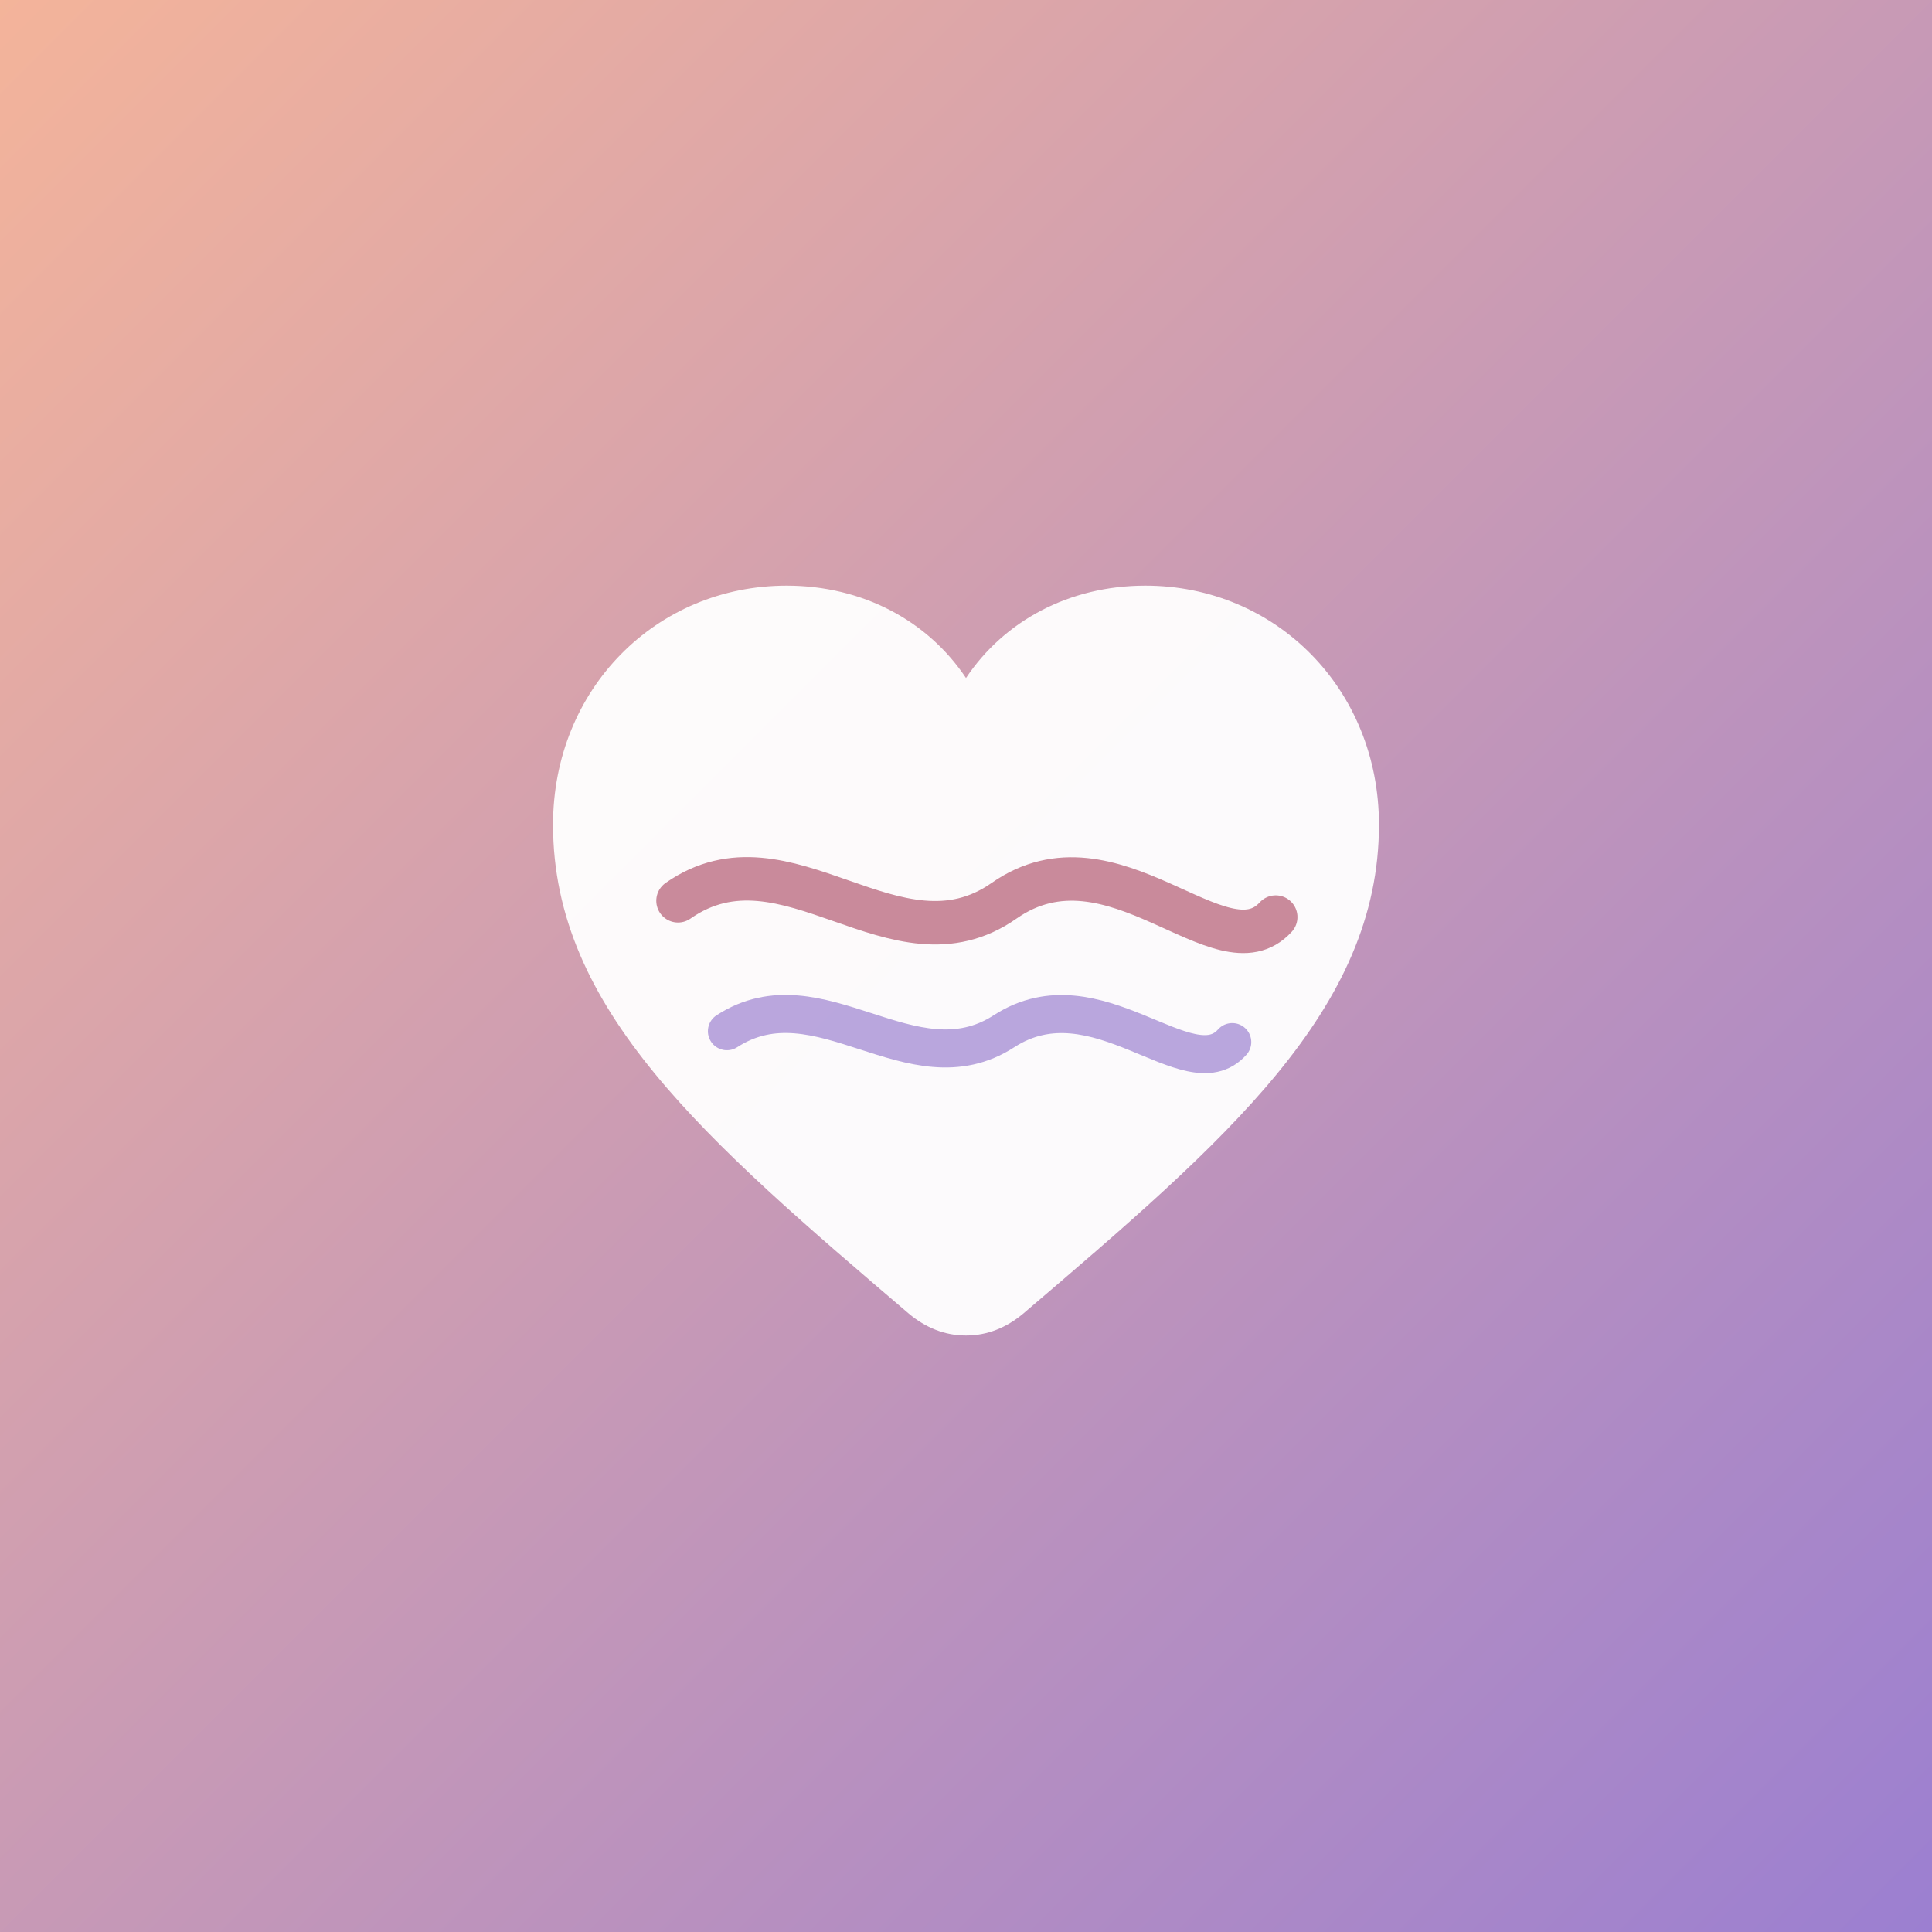
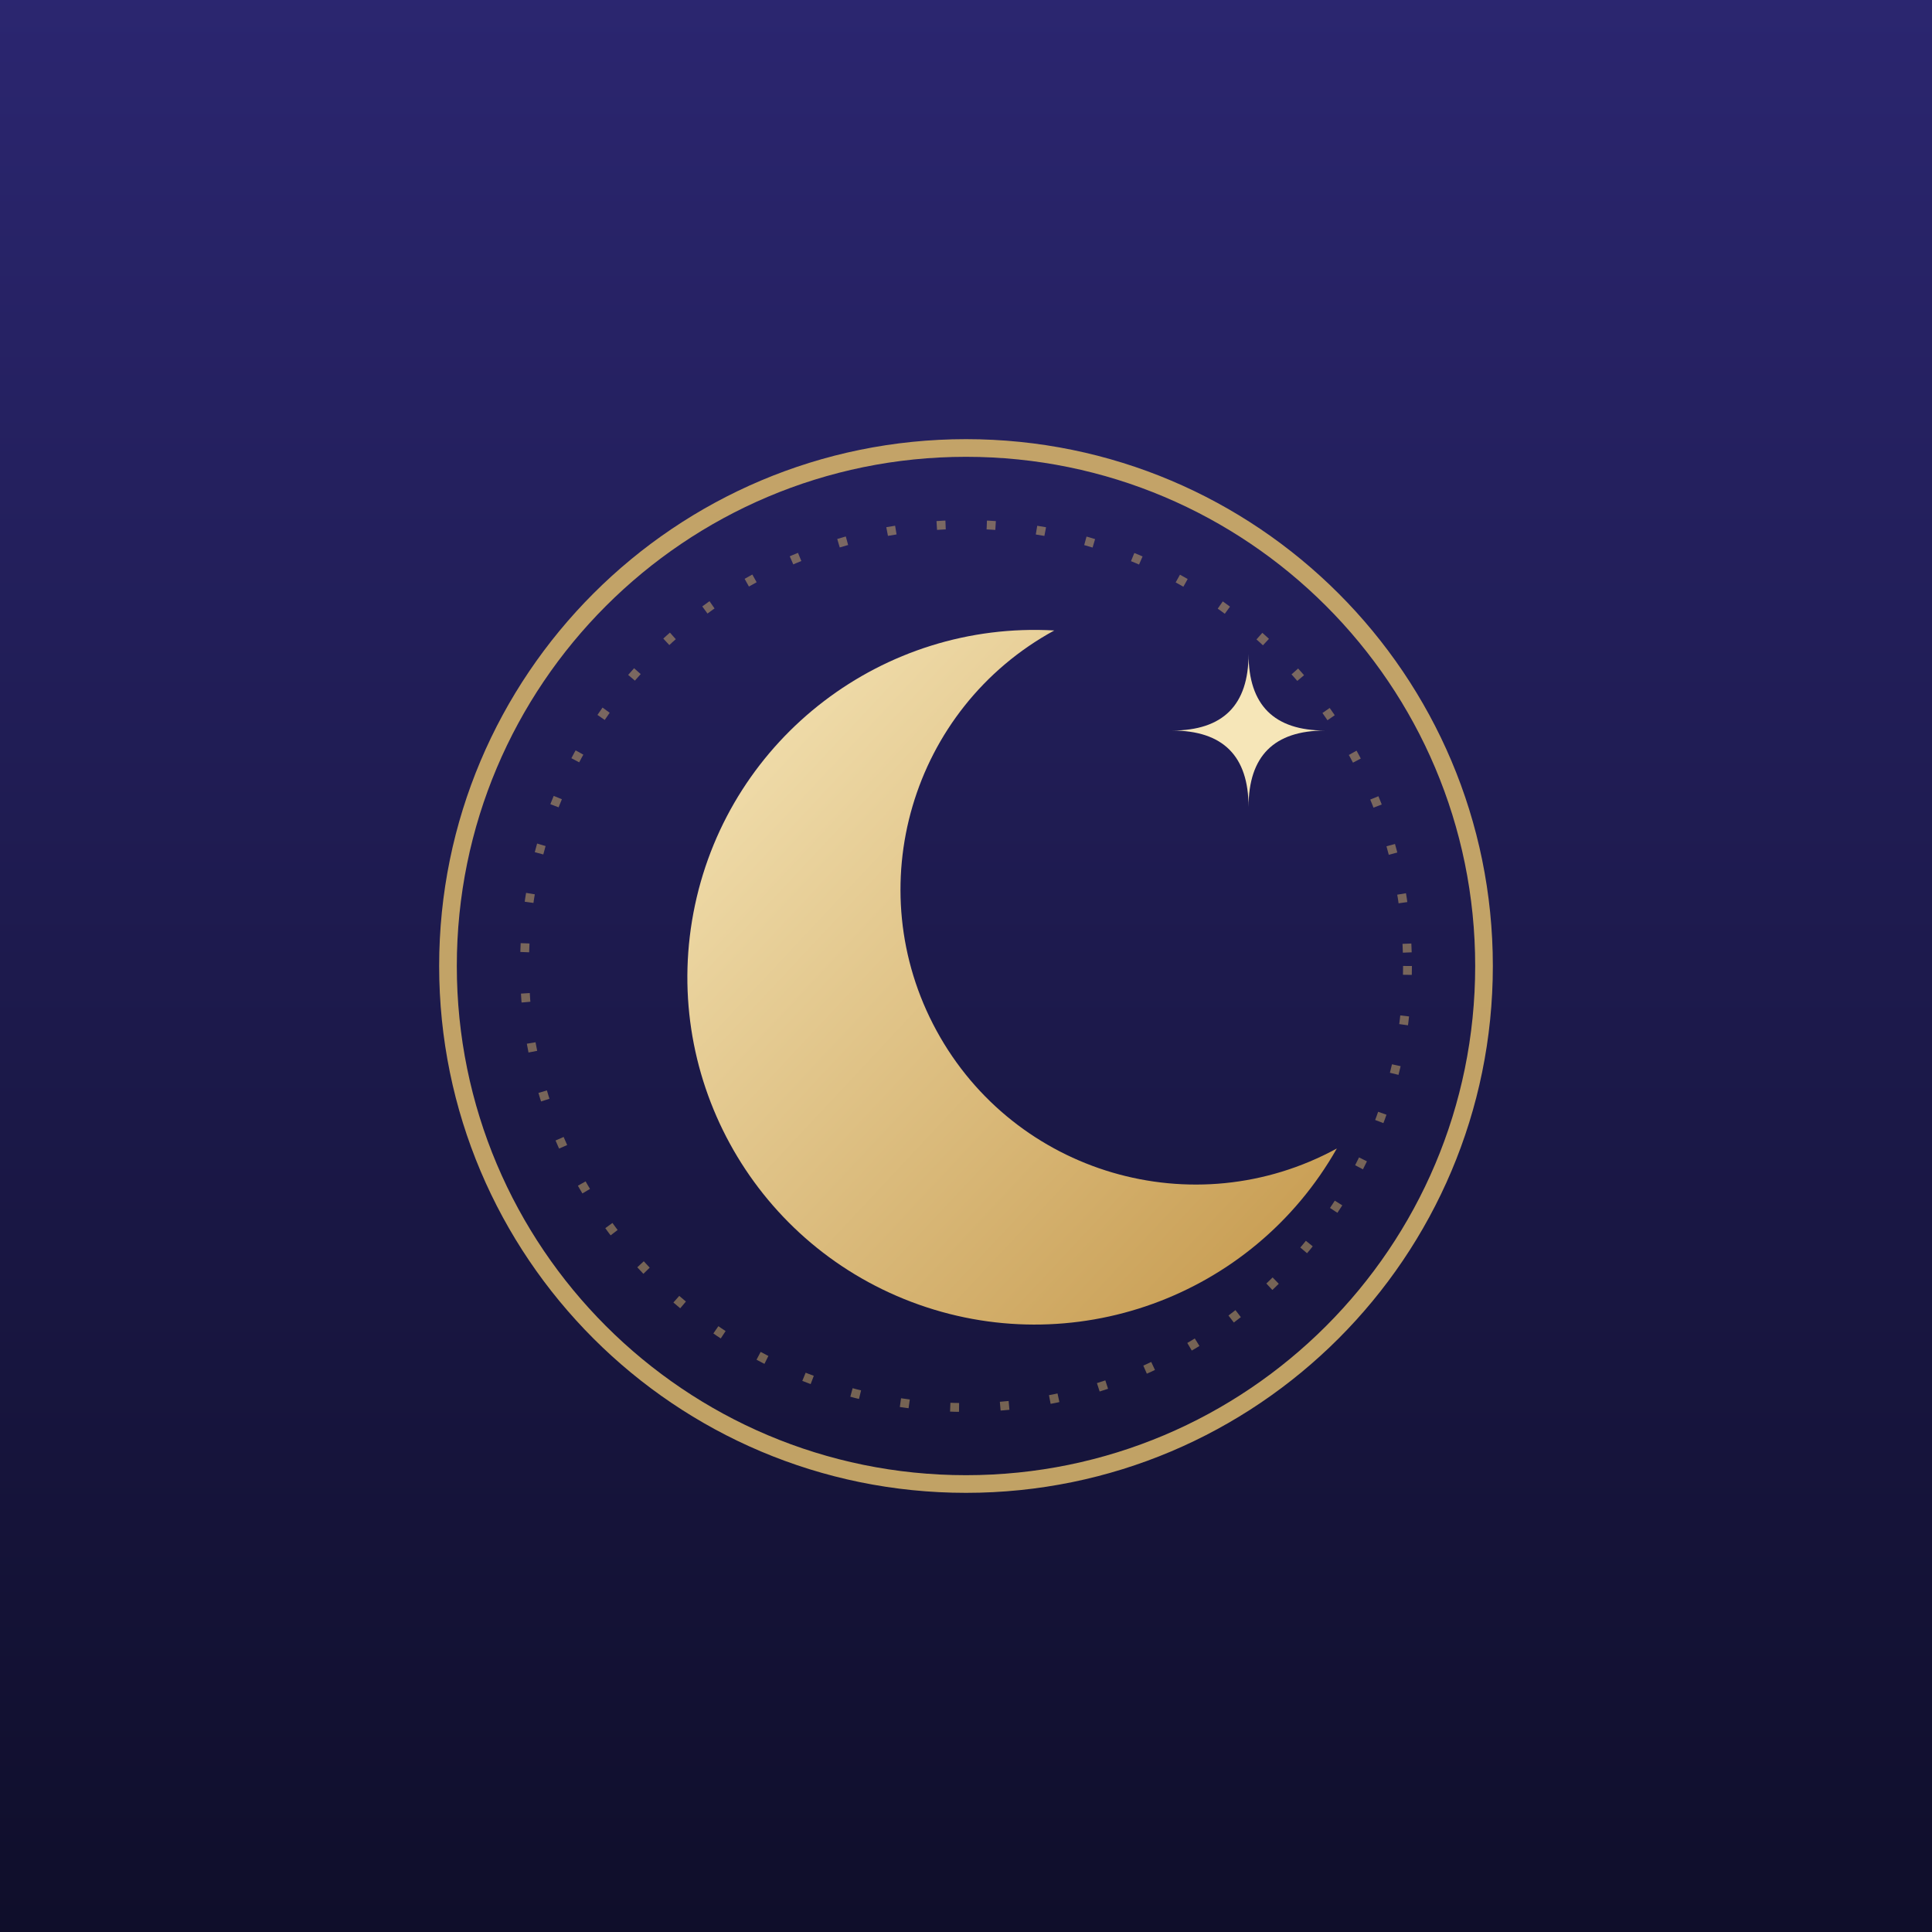
<svg xmlns="http://www.w3.org/2000/svg" viewBox="0 0 512 512">
  <defs>
-     <linearGradient id="g" x1="0" y1="0" x2="1" y2="1">
-       <stop offset="0" stop-color="#f4b49a" />
-       <stop offset="1" stop-color="#9b7fd1" />
+     <linearGradient id="g" x1="0" y1="0" x2="0" y2="1">
+       <stop offset="0" stop-color="#2b2670" />
+       <stop offset="1" stop-color="#0f0e2a" />
+     </linearGradient>
+     <linearGradient id="m" x1="0" y1="0" x2="1" y2="1">
+       <stop offset="0" stop-color="#f6e6b8" />
+       <stop offset="1" stop-color="#c4974a" />
    </linearGradient>
  </defs>
  <rect width="512" height="512" fill="url(#g)" />
-   <g transform="translate(256 256) scale(.72) translate(-256 -256)">
-     <path d="M256 392c-8 0-15-3-21-8C160 320 104 272 104 204c0-50 38-88 86-88 28 0 52 13 66 34 14-21 38-34 66-34 48 0 86 38 86 88 0 68-56 116-131 180-6 5-13 8-21 8z" fill="#fff" opacity=".95" />
-     <path d="M150 232c40-28 80 28 120 0s80 28 100 6" fill="none" stroke="#c98a9b" stroke-width="16" stroke-linecap="round" />
-     <path d="M168 280c34-22 68 22 102 0s68 22 84 4" fill="none" stroke="#a991d6" stroke-width="14" stroke-linecap="round" opacity=".8" />
+   <g transform="translate(256 256) scale(.78) translate(-256 -256)">
+     <circle cx="256" cy="256" r="176" fill="none" stroke="#d4b26a" stroke-width="6" stroke-opacity=".9" />
+     <circle cx="256" cy="256" r="150" fill="none" stroke="#d4b26a" stroke-width="3" stroke-opacity=".5" stroke-dasharray="3 14" />
+     <path d="M286 142a118 118 0 1 0 96 176 96 96 0 0 1-96-176z" fill="url(#m)" />
+     <path d="M352 150q0 26 26 26-26 0-26 26 0-26-26-26 26 0 26-26z" fill="#f6e6b8" />
  </g>
</svg>
